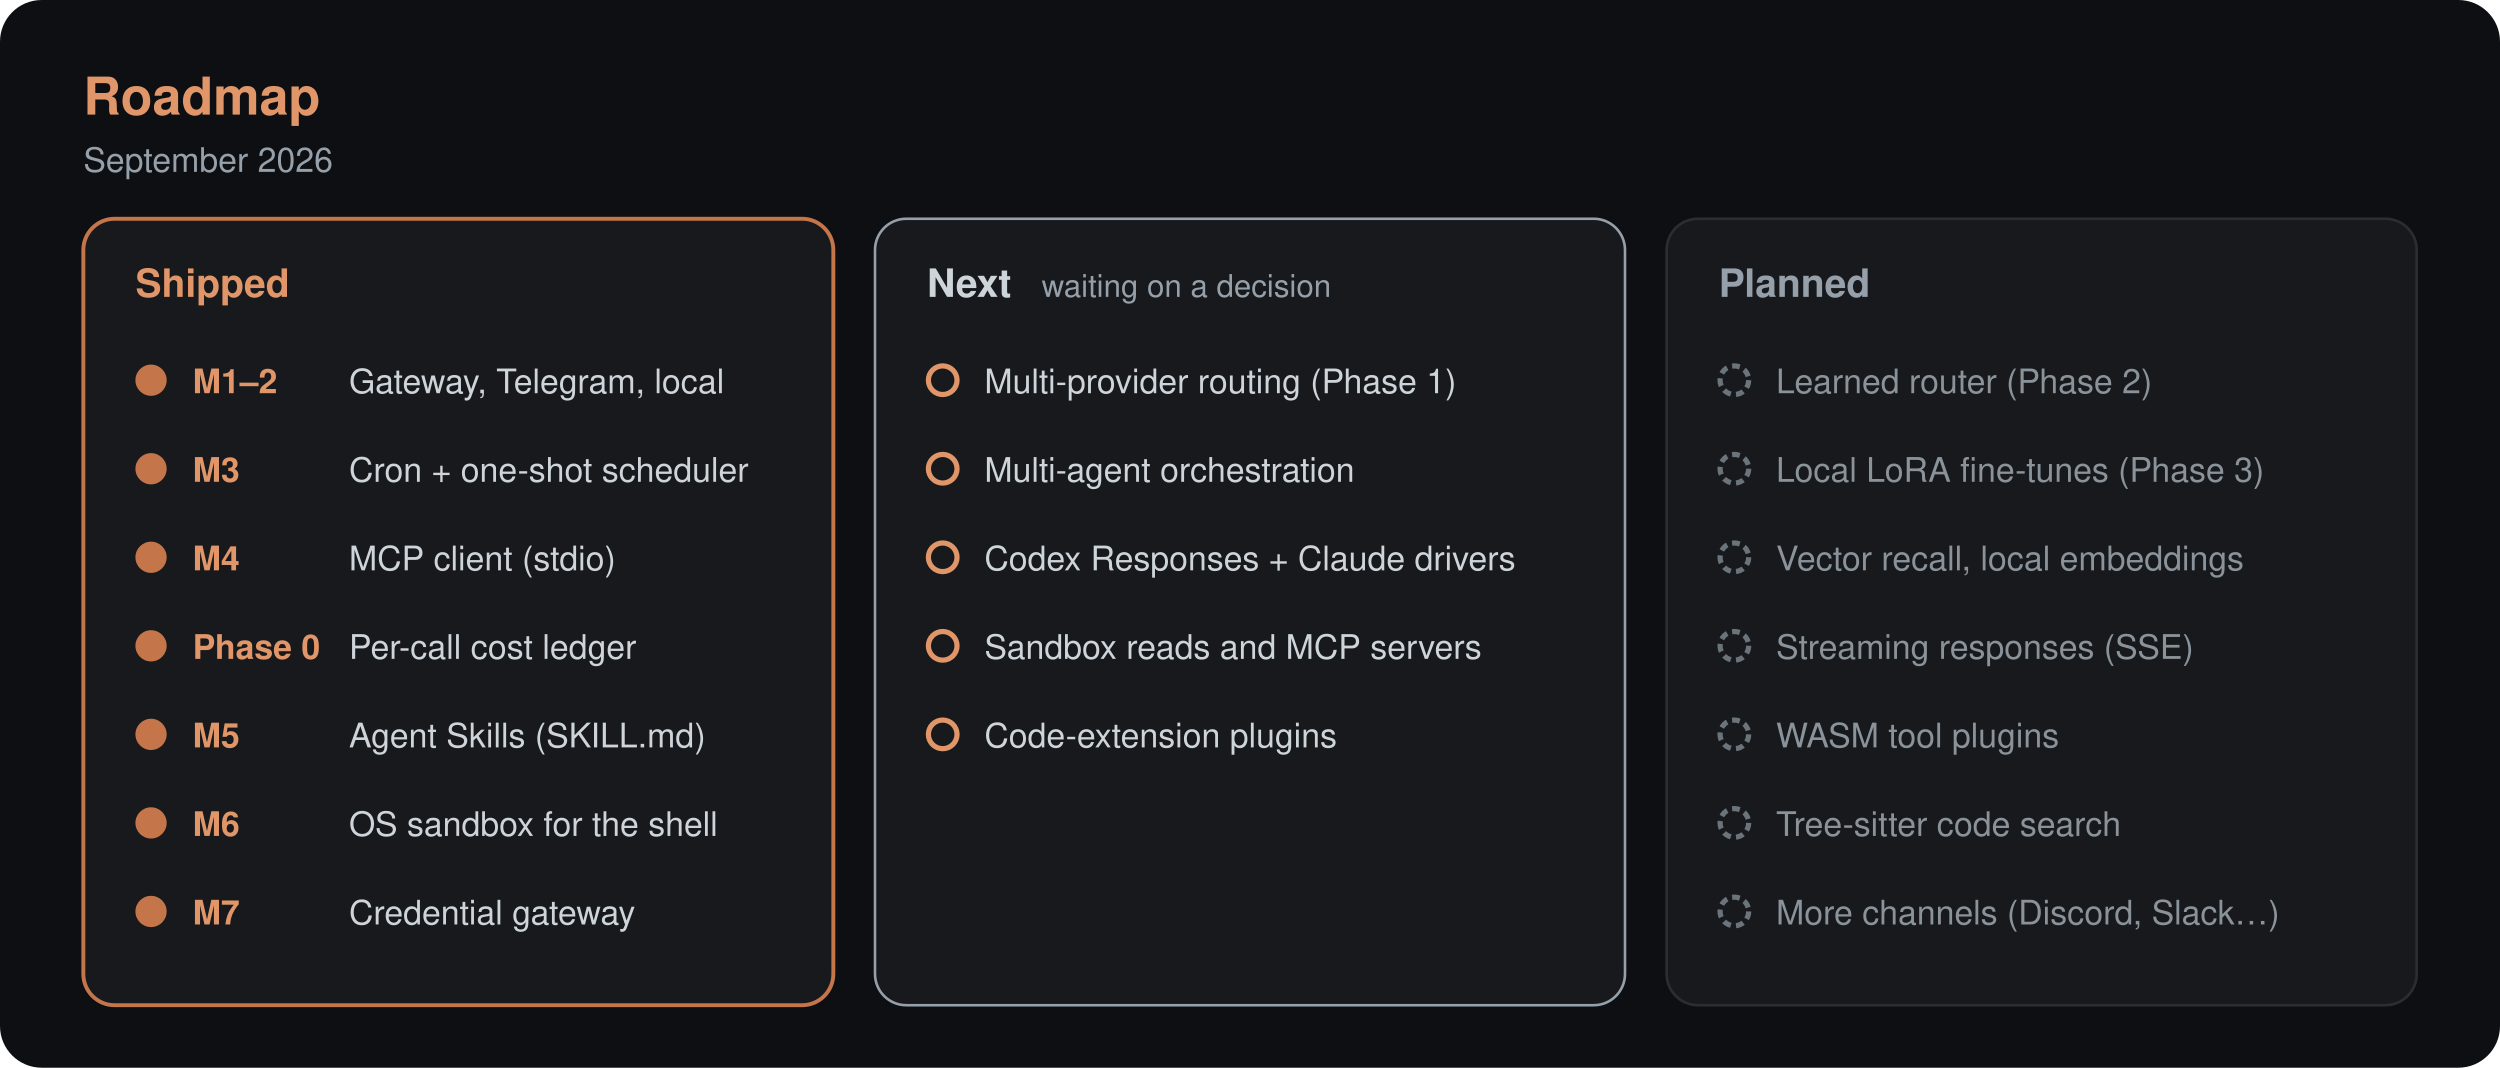
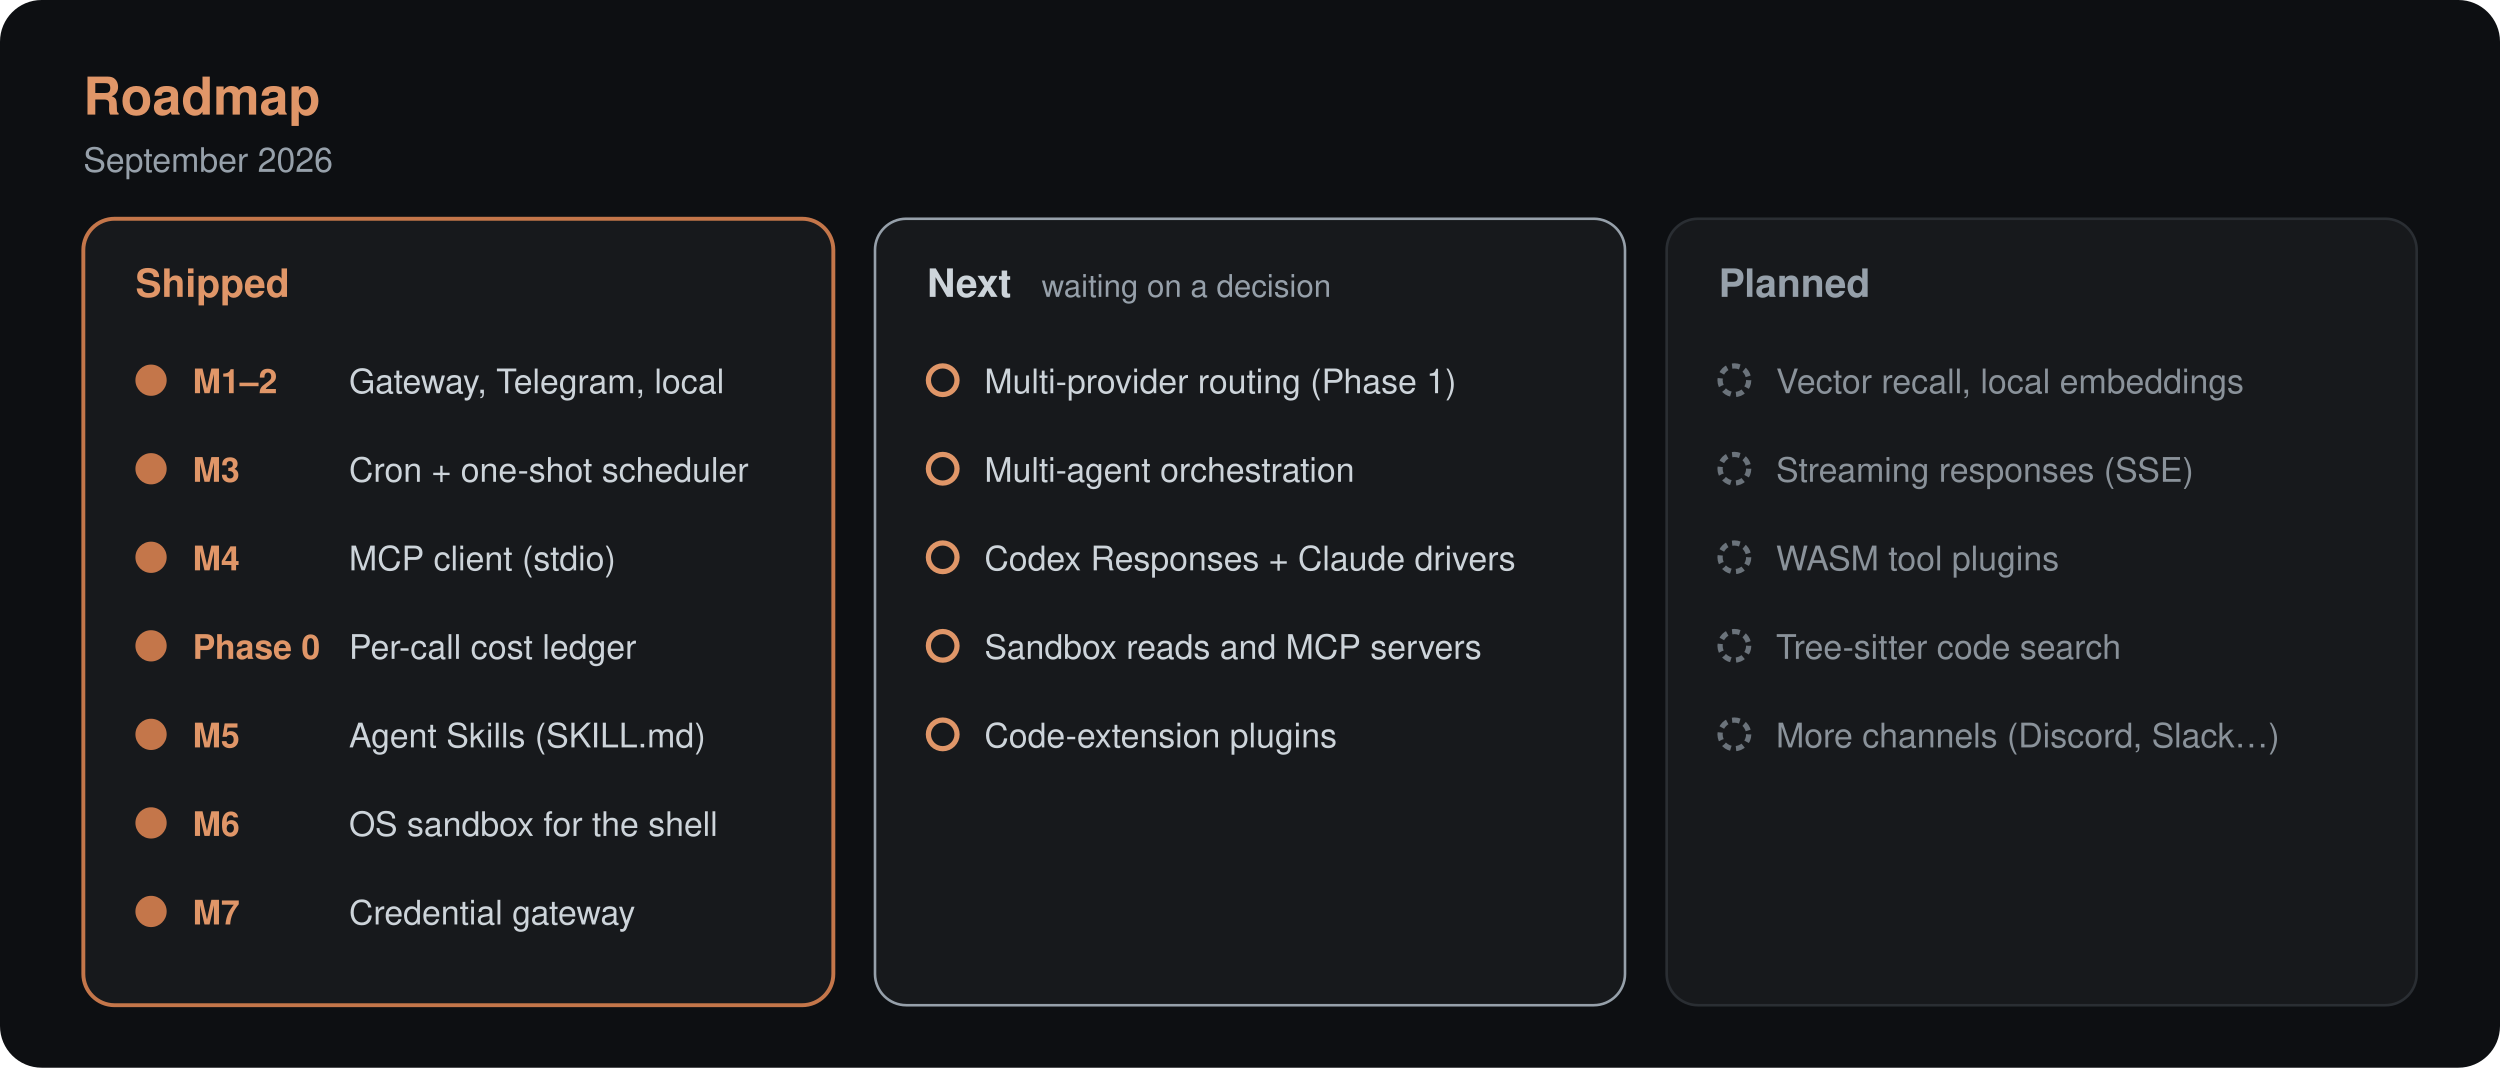
<svg xmlns="http://www.w3.org/2000/svg" width="960" height="410" viewBox="0 0 960 410" role="img" aria-label="Ferrule roadmap: shipped, next, planned">
  <defs>
    <style>
      text { font-family: ui-sans-serif, -apple-system, "Segoe UI", Helvetica, Arial, sans-serif; fill: #cdd4da; font-size: 13px; }
      .t { font-size: 20px; font-weight: 700; fill: #e09668; }
      .h { font-size: 15px; font-weight: 700; }
      .k { font-weight: 700; fill: #e09668; }
      .s { fill: #96a0aa; }
      .d { fill: #8a929a; }
    </style>
  </defs>
  <rect width="960" height="410" rx="16" fill="#0d0f12" />
  <text x="32" y="44" class="t">Roadmap</text>
  <text x="32" y="66" class="s">September 2026</text>
  <rect x="32" y="84" width="288" height="302" rx="12" fill="#17191c" stroke="#c4764a" stroke-width="1.5" />
  <text x="52" y="114" class="h" style="fill:#e09668">Shipped</text>
  <g>
    <circle cx="58" cy="146" r="6" fill="#c4764a" />
    <text x="74" y="151" class="k">M1–2</text>
    <text x="134" y="151">Gateway, Telegram, local</text>
    <circle cx="58" cy="180" r="6" fill="#c4764a" />
    <text x="74" y="185" class="k">M3</text>
    <text x="134" y="185">Cron + one-shot scheduler</text>
    <circle cx="58" cy="214" r="6" fill="#c4764a" />
    <text x="74" y="219" class="k">M4</text>
    <text x="134" y="219">MCP client (stdio)</text>
    <circle cx="58" cy="248" r="6" fill="#c4764a" />
    <text x="74" y="253" class="k">Phase 0</text>
    <text x="134" y="253">Per-call cost ledger</text>
    <circle cx="58" cy="282" r="6" fill="#c4764a" />
    <text x="74" y="287" class="k">M5</text>
    <text x="134" y="287">Agent Skills (SKILL.md)</text>
    <circle cx="58" cy="316" r="6" fill="#c4764a" />
    <text x="74" y="321" class="k">M6</text>
    <text x="134" y="321">OS sandbox for the shell</text>
    <circle cx="58" cy="350" r="6" fill="#c4764a" />
    <text x="74" y="355" class="k">M7</text>
    <text x="134" y="355">Credential gateway</text>
  </g>
  <rect x="336" y="84" width="288" height="302" rx="12" fill="#17191c" stroke="#96a0aa" />
  <text x="356" y="114" class="h">Next</text>
  <text x="400" y="114" class="s" style="font-size:12px">waiting on a decision</text>
  <g>
    <circle cx="362" cy="146" r="5.5" fill="none" stroke="#e09668" stroke-width="2" />
    <text x="378" y="151">Multi-provider routing (Phase 1)</text>
    <circle cx="362" cy="180" r="5.5" fill="none" stroke="#e09668" stroke-width="2" />
    <text x="378" y="185">Multi-agent orchestration</text>
    <circle cx="362" cy="214" r="5.5" fill="none" stroke="#e09668" stroke-width="2" />
    <text x="378" y="219">Codex Responses + Claude drivers</text>
    <circle cx="362" cy="248" r="5.5" fill="none" stroke="#e09668" stroke-width="2" />
    <text x="378" y="253">Sandbox reads and MCP servers</text>
    <circle cx="362" cy="282" r="5.5" fill="none" stroke="#e09668" stroke-width="2" />
    <text x="378" y="287">Code-extension plugins</text>
  </g>
  <rect x="640" y="84" width="288" height="302" rx="12" fill="#17191c" stroke="#2a2e33" />
  <text x="660" y="114" class="h s">Planned</text>
  <g>
    <circle cx="666" cy="146" r="5.5" fill="none" stroke="#6b737b" stroke-width="2" stroke-dasharray="3 2" />
-     <text x="682" y="151" class="d">Learned router (Phase 2)</text>
+     <text x="682" y="151" class="d">Vector recall, local embeddings</text>
    <circle cx="666" cy="180" r="5.5" fill="none" stroke="#6b737b" stroke-width="2" stroke-dasharray="3 2" />
-     <text x="682" y="185" class="d">Local LoRA fine-tunes (Phase 3)</text>
+     <text x="682" y="185" class="d">Streaming responses (SSE)</text>
    <circle cx="666" cy="214" r="5.5" fill="none" stroke="#6b737b" stroke-width="2" stroke-dasharray="3 2" />
-     <text x="682" y="219" class="d">Vector recall, local embeddings</text>
+     <text x="682" y="219" class="d">WASM tool plugins</text>
    <circle cx="666" cy="248" r="5.5" fill="none" stroke="#6b737b" stroke-width="2" stroke-dasharray="3 2" />
-     <text x="682" y="253" class="d">Streaming responses (SSE)</text>
+     <text x="682" y="253" class="d">Tree-sitter code search</text>
    <circle cx="666" cy="282" r="5.5" fill="none" stroke="#6b737b" stroke-width="2" stroke-dasharray="3 2" />
-     <text x="682" y="287" class="d">WASM tool plugins</text>
-     <circle cx="666" cy="316" r="5.5" fill="none" stroke="#6b737b" stroke-width="2" stroke-dasharray="3 2" />
-     <text x="682" y="321" class="d">Tree-sitter code search</text>
-     <circle cx="666" cy="350" r="5.5" fill="none" stroke="#6b737b" stroke-width="2" stroke-dasharray="3 2" />
-     <text x="682" y="355" class="d">More channels (Discord, Slack…)</text>
+     <text x="682" y="287" class="d">More channels (Discord, Slack…)</text>
  </g>
</svg>
